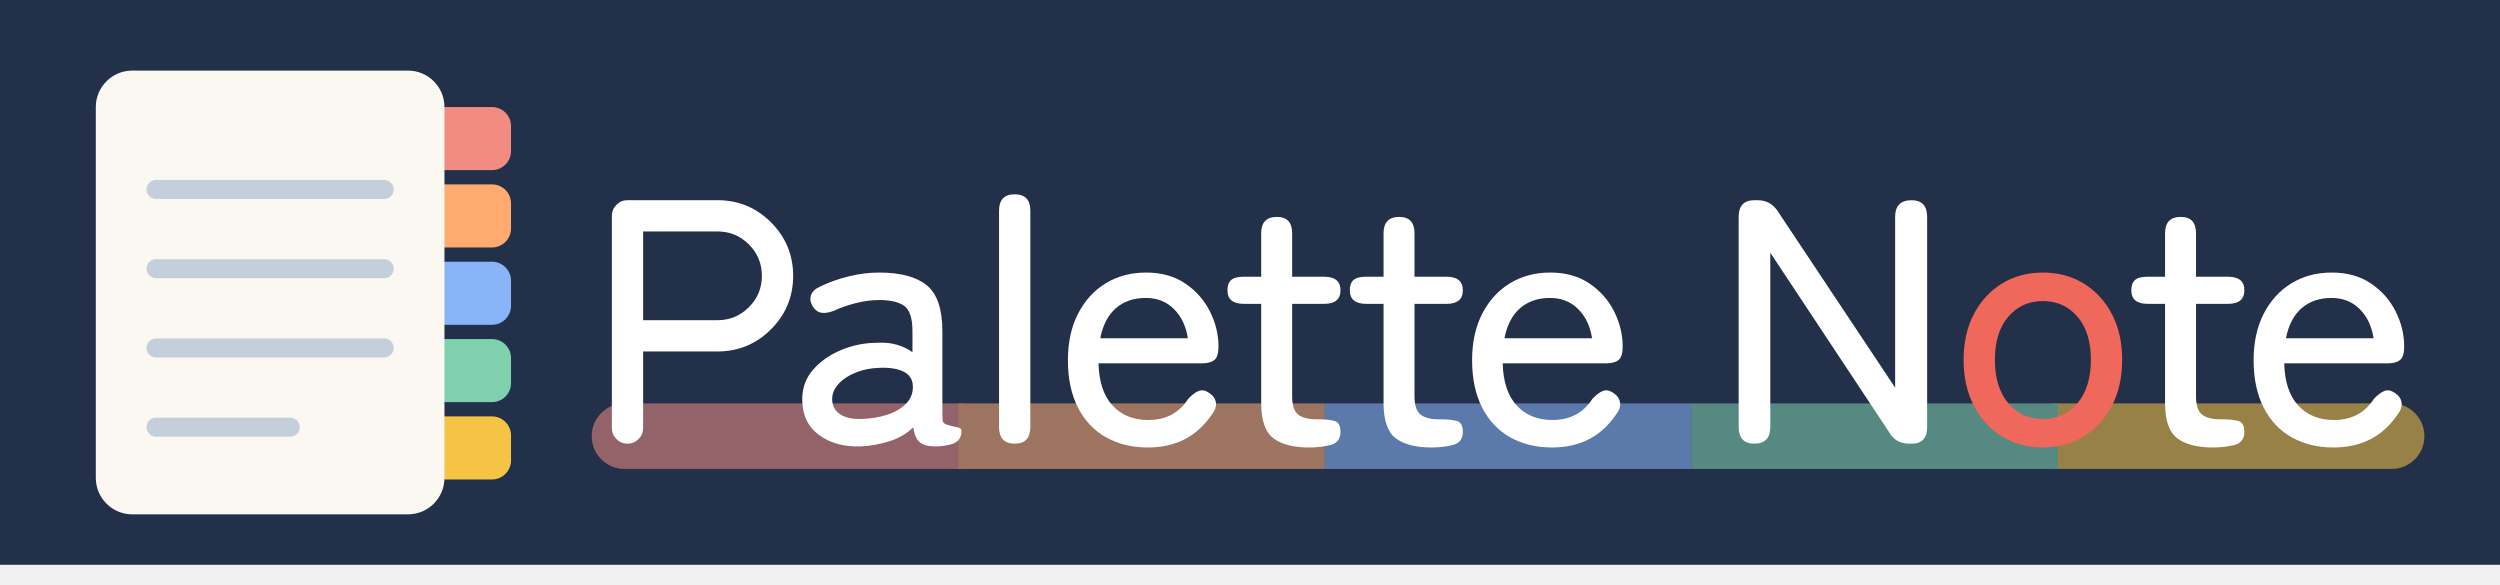
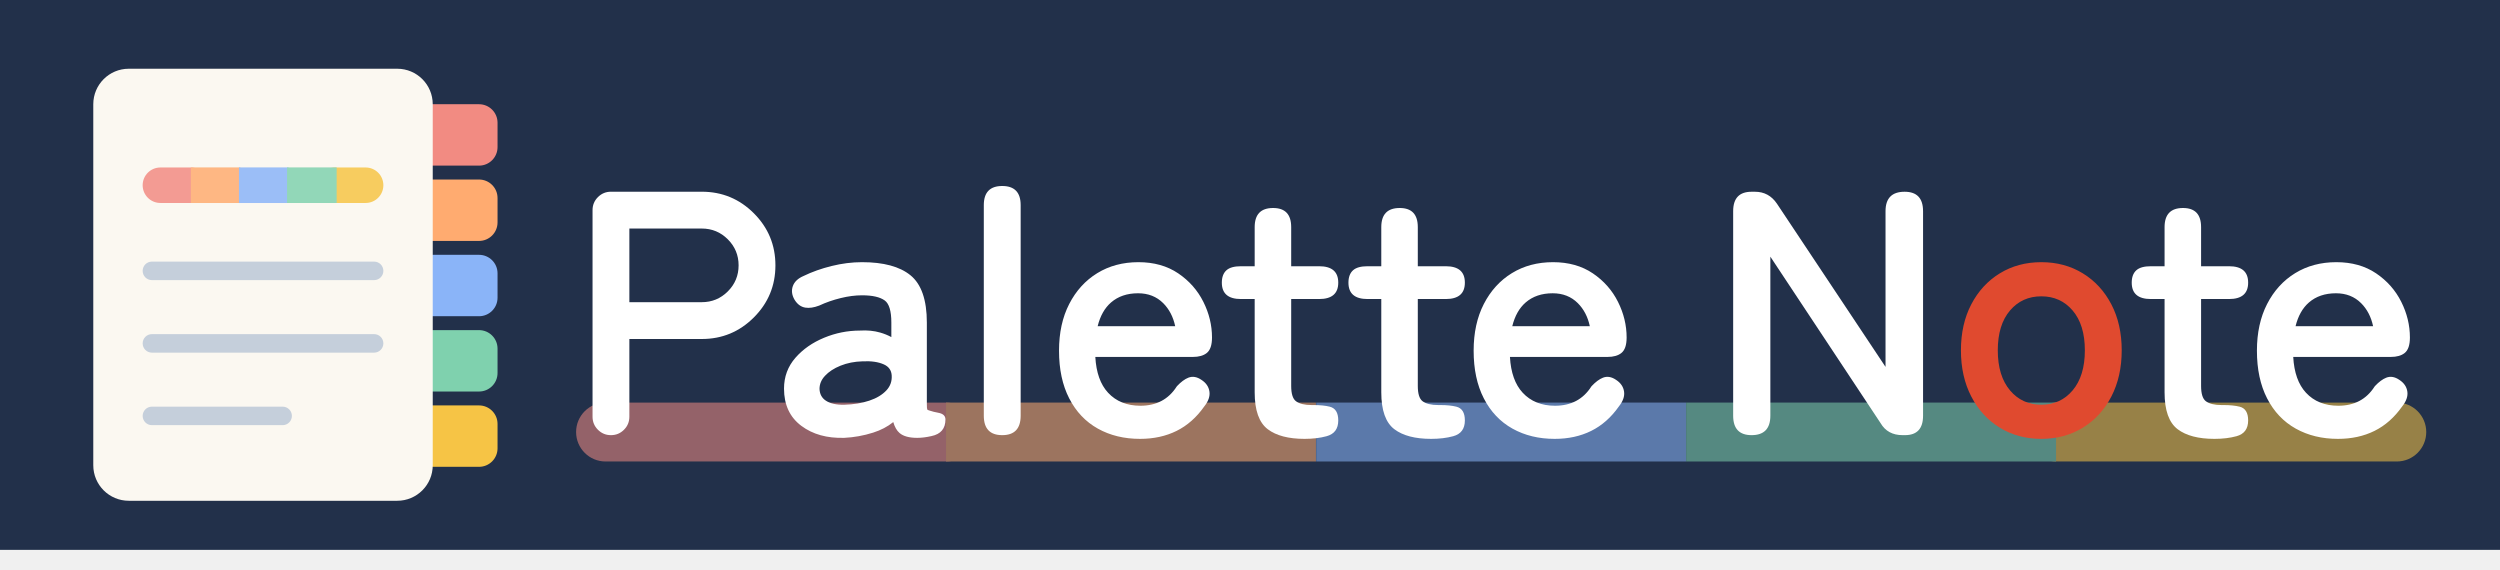
- <svg xmlns="http://www.w3.org/2000/svg" viewBox="-38.0 -56.0 991.571 232">
-   <path fill="#22304A" d="M-78,-96 L993.571,-96 L993.571,168 L-78,168 L-78,-96 Z" />
+ <svg xmlns="http://www.w3.org/2000/svg" viewBox="-38.0 -56.0 1018.432 232">
+   <path fill="#22304A" d="M-78,-96 L1020.432,-96 L1020.432,168 L-78,168 L-78,-96 Z" />
  <path fill="#F28B82" d="M126.971,-13.543 L157.143,-13.543 C161.309,-13.543 164.686,-10.166 164.686,-6 L164.686,3.931 C164.686,8.097 161.309,11.474 157.143,11.474 L126.971,11.474 C122.806,11.474 119.429,8.097 119.429,3.931 L119.429,-6 C119.429,-10.166 122.806,-13.543 126.971,-13.543 Z" />
  <path fill="#FFAB70" d="M126.971,17.131 L157.143,17.131 C161.309,17.131 164.686,20.508 164.686,24.674 L164.686,34.606 C164.686,38.772 161.309,42.149 157.143,42.149 L126.971,42.149 C122.806,42.149 119.429,38.772 119.429,34.606 L119.429,24.674 C119.429,20.508 122.806,17.131 126.971,17.131 Z" />
  <path fill="#8AB4F8" d="M126.971,47.806 L157.143,47.806 C161.309,47.806 164.686,51.183 164.686,55.349 L164.686,65.28 C164.686,69.446 161.309,72.823 157.143,72.823 L126.971,72.823 C122.806,72.823 119.429,69.446 119.429,65.28 L119.429,55.349 C119.429,51.183 122.806,47.806 126.971,47.806 Z" />
  <path fill="#7FD1AE" d="M126.971,78.48 L157.143,78.48 C161.309,78.48 164.686,81.857 164.686,86.023 L164.686,95.954 C164.686,100.12 161.309,103.497 157.143,103.497 L126.971,103.497 C122.806,103.497 119.429,100.12 119.429,95.954 L119.429,86.023 C119.429,81.857 122.806,78.48 126.971,78.48 Z" />
  <path fill="#F6C445" d="M126.971,109.154 L157.143,109.154 C161.309,109.154 164.686,112.531 164.686,116.697 L164.686,126.629 C164.686,130.794 161.309,134.171 157.143,134.171 L126.971,134.171 C122.806,134.171 119.429,130.794 119.429,126.629 L119.429,116.697 C119.429,112.531 122.806,109.154 126.971,109.154 Z" />
  <path fill="#FBF8F1" d="M14.457,-28 L123.829,-28 C131.813,-28 138.286,-21.527 138.286,-13.543 L138.286,133.543 C138.286,141.527 131.813,148 123.829,148 L14.457,148 C6.473,148 0,141.527 0,133.543 L0,-13.543 C0,-21.527 6.473,-28 14.457,-28 Z" />
-   <path fill="#C5CFDB" d="M23.886,15.371 L114.4,15.371 C116.483,15.371 118.171,17.06 118.171,19.143 L118.171,19.143 C118.171,21.226 116.483,22.914 114.4,22.914 L23.886,22.914 C21.803,22.914 20.114,21.226 20.114,19.143 L20.114,19.143 C20.114,17.06 21.803,15.371 23.886,15.371 Z M23.886,46.8 L114.4,46.8 C116.483,46.8 118.171,48.488 118.171,50.571 L118.171,50.571 C118.171,52.654 116.483,54.343 114.4,54.343 L23.886,54.343 C21.803,54.343 20.114,52.654 20.114,50.571 L20.114,50.571 C20.114,48.488 21.803,46.8 23.886,46.8 Z M23.886,78.229 L114.4,78.229 C116.483,78.229 118.171,79.917 118.171,82 L118.171,82 C118.171,84.083 116.483,85.771 114.4,85.771 L23.886,85.771 C21.803,85.771 20.114,84.083 20.114,82 L20.114,82 C20.114,79.917 21.803,78.229 23.886,78.229 Z M23.886,109.657 L77.138,109.657 C79.221,109.657 80.91,111.346 80.91,113.429 L80.91,113.429 C80.91,115.511 79.221,117.2 77.138,117.2 L23.886,117.2 C21.803,117.2 20.114,115.512 20.114,113.429 L20.114,113.429 C20.114,111.346 21.803,109.657 23.886,109.657 Z" />
-   <path fill="#946269" d="M209.686,104 L342.086,104 C349.265,104 355.086,109.82 355.086,117 L355.086,117 C355.086,124.18 349.265,130 342.086,130 L209.686,130 C202.506,130 196.686,124.18 196.686,117 L196.686,117 C196.686,109.82 202.506,104 209.686,104 Z" />
-   <path fill="#978147" d="M778.186,104 L910.586,104 C917.765,104 923.586,109.82 923.586,117 L923.586,117 C923.586,124.18 917.765,130 910.586,130 L778.186,130 C771.006,130 765.186,124.18 765.186,117 L765.186,117 C765.186,109.82 771.006,104 778.186,104 Z" />
-   <path fill="#9C745F" d="M342.086,104 L487.486,104 L487.486,130 L342.086,130 L342.086,104 Z" />
-   <path fill="#5B79AA" d="M487.486,104 L632.886,104 L632.886,130 L487.486,130 L487.486,104 Z" />
-   <path fill="#558981" d="M632.786,104 L778.186,104 L778.186,130 L632.786,130 L632.786,104 Z" />
-   <path fill="#FFFFFF" d="M204.686,113.77 L204.686,29.6 Q204.686,27.032 206.502,25.216 Q208.318,23.4 210.886,23.4 L246.586,23.4 Q259.012,23.4 267.799,32.187 Q276.586,40.974 276.586,53.4 Q276.586,65.826 267.799,74.613 Q259.012,83.4 246.586,83.4 L217.086,83.4 L217.086,113.77 Q217.086,116.338 215.27,118.154 Q213.454,119.97 210.886,119.97 Q208.318,119.97 206.502,118.154 Q204.686,116.338 204.686,113.77 Z M217.086,71 L246.586,71 Q253.876,71 259.031,65.845 Q264.186,60.69 264.186,53.4 Q264.186,46.11 259.031,40.955 Q253.876,35.8 246.586,35.8 L217.086,35.8 L217.086,71 Z" />
-   <path fill="#FFFFFF" d="M303.358,121.069 Q293.289,121.345 286.737,116.448 Q280.186,111.552 280.186,102.31 Q280.186,95.552 284.531,90.586 Q288.875,85.621 295.703,82.793 Q302.531,79.966 309.841,79.966 Q314.117,79.69 317.703,80.724 Q321.289,81.759 323.91,83.69 L323.91,75.414 Q323.91,67.69 320.668,65.345 Q317.427,63 310.668,63 Q306.393,63 301.634,64.172 Q296.875,65.345 292.737,67.276 Q289.841,68.379 287.772,68.034 Q285.703,67.69 284.324,65.483 Q282.944,63.138 283.703,61 Q284.462,58.862 287.358,57.621 Q292.462,55.138 298.6,53.621 Q304.737,52.103 310.668,52.103 Q323.358,52.103 329.565,57.138 Q335.772,62.172 335.772,75.414 L335.772,108.655 Q335.772,110.862 336.117,111.483 Q336.462,112.103 337.841,112.517 Q339.496,113.069 341.427,113.414 Q343.358,113.759 343.358,114.862 Q343.358,119.414 338.668,120.379 Q335.634,121.069 333.151,121.069 Q328.737,121.069 326.806,119.414 Q324.875,117.759 324.186,113.483 Q320.462,117.207 314.806,119 Q309.151,120.793 303.358,121.069 Z M303.496,110.172 Q309.289,110.034 314.048,108.448 Q318.806,106.862 321.565,103.897 Q324.324,100.931 324.048,96.793 Q323.772,92.931 320.117,91.276 Q316.462,89.621 310.806,89.897 Q305.703,90.034 301.427,91.759 Q297.151,93.483 294.6,96.241 Q292.048,99 292.048,102.448 Q292.186,106.31 295.22,108.31 Q298.255,110.31 303.496,110.172 Z" />
-   <path fill="#FFFFFF" d="M364.457,119.966 Q358.25,119.966 358.25,113.345 L358.25,27.552 Q358.25,21.069 364.457,21.069 Q370.664,21.069 370.664,27.552 L370.664,113.345 Q370.664,119.966 364.457,119.966 Z" />
-   <path fill="#FFFFFF" d="M417.289,121.483 Q407.91,121.483 400.737,117.483 Q393.565,113.483 389.565,105.69 Q385.565,97.897 385.565,86.862 Q385.565,76.241 389.565,68.448 Q393.565,60.655 400.53,56.379 Q407.496,52.103 416.599,52.103 Q425.703,52.103 432.117,56.448 Q438.53,60.793 441.91,67.552 Q445.289,74.31 445.289,81.483 Q445.289,85.483 443.634,86.793 Q441.979,88.103 438.806,88.103 L397.703,88.103 Q397.979,99.138 403.289,104.862 Q408.599,110.586 417.427,110.586 Q427.91,110.586 433.289,102.172 Q435.496,99.828 437.427,99.069 Q439.358,98.31 441.565,99.828 Q443.91,101.345 444.255,103.69 Q444.599,106.034 442.392,108.793 Q437.841,115.276 431.565,118.379 Q425.289,121.483 417.289,121.483 Z M398.392,78.172 L433.151,78.172 Q432.048,71 427.634,66.586 Q423.22,62.172 416.461,62.172 Q409.289,62.172 404.599,66.241 Q399.91,70.31 398.392,78.172 Z" />
-   <path fill="#FFFFFF" d="M481.26,121.483 Q471.881,121.483 467.053,117.828 Q462.225,114.172 462.225,103.828 L462.225,64.517 L455.329,64.517 Q448.846,64.517 448.846,59.138 Q448.846,56.379 450.294,55.069 Q451.743,53.759 455.329,53.759 L462.225,53.759 L462.225,36.517 Q462.225,30.034 468.432,30.034 Q474.501,30.034 474.501,36.517 L474.501,53.759 L487.191,53.759 Q493.674,53.759 493.674,59.138 Q493.674,64.517 487.191,64.517 L474.501,64.517 L474.501,101.207 Q474.501,106.586 476.915,108.448 Q479.329,110.31 484.156,110.31 Q484.432,110.31 484.984,110.31 Q488.708,110.31 491.191,110.931 Q493.674,111.552 493.674,115.276 Q493.674,119.414 489.881,120.448 Q486.088,121.483 481.26,121.483 Z" />
-   <path fill="#FFFFFF" d="M529.791,121.483 Q520.412,121.483 515.584,117.828 Q510.757,114.172 510.757,103.828 L510.757,64.517 L503.86,64.517 Q497.377,64.517 497.377,59.138 Q497.377,56.379 498.826,55.069 Q500.274,53.759 503.86,53.759 L510.757,53.759 L510.757,36.517 Q510.757,30.034 516.964,30.034 Q523.033,30.034 523.033,36.517 L523.033,53.759 L535.722,53.759 Q542.205,53.759 542.205,59.138 Q542.205,64.517 535.722,64.517 L523.033,64.517 L523.033,101.207 Q523.033,106.586 525.446,108.448 Q527.86,110.31 532.688,110.31 Q532.964,110.31 533.515,110.31 Q537.239,110.31 539.722,110.931 Q542.205,111.552 542.205,115.276 Q542.205,119.414 538.412,120.448 Q534.619,121.483 529.791,121.483 Z" />
-   <path fill="#FFFFFF" d="M577.602,121.483 Q568.222,121.483 561.05,117.483 Q553.877,113.483 549.877,105.69 Q545.877,97.897 545.877,86.862 Q545.877,76.241 549.877,68.448 Q553.877,60.655 560.843,56.379 Q567.808,52.103 576.912,52.103 Q586.015,52.103 592.429,56.448 Q598.843,60.793 602.222,67.552 Q605.602,74.31 605.602,81.483 Q605.602,85.483 603.946,86.793 Q602.291,88.103 599.119,88.103 L558.015,88.103 Q558.291,99.138 563.602,104.862 Q568.912,110.586 577.739,110.586 Q588.222,110.586 593.602,102.172 Q595.808,99.828 597.739,99.069 Q599.67,98.31 601.877,99.828 Q604.222,101.345 604.567,103.69 Q604.912,106.034 602.705,108.793 Q598.153,115.276 591.877,118.379 Q585.602,121.483 577.602,121.483 Z M558.705,78.172 L593.464,78.172 Q592.36,71 587.946,66.586 Q583.533,62.172 576.774,62.172 Q569.602,62.172 564.912,66.241 Q560.222,70.31 558.705,78.172 Z" />
-   <path fill="#FFFFFF" d="M657.808,119.966 Q651.602,119.966 651.602,113.345 L651.602,30.034 Q651.602,23.414 657.808,23.414 L659.188,23.414 Q664.153,23.414 667.05,27.69 L713.67,97.759 L713.67,30.034 Q713.67,23.414 720.153,23.414 Q726.36,23.414 726.36,30.034 L726.36,113.345 Q726.36,119.966 720.291,119.966 L719.326,119.966 Q713.946,119.966 711.464,115.69 L664.153,44.241 L664.153,113.345 Q664.153,119.966 657.808,119.966 Z" />
-   <path fill="#F0675B" d="M772.264,121.483 Q763.161,121.483 756.057,117.138 Q748.954,112.793 744.885,104.931 Q740.816,97.069 740.816,86.724 Q740.816,76.379 744.885,68.586 Q748.954,60.793 756.057,56.448 Q763.161,52.103 772.264,52.103 Q781.368,52.103 788.471,56.448 Q795.575,60.793 799.644,68.586 Q803.713,76.379 803.713,86.724 Q803.713,97.069 799.644,104.931 Q795.575,112.793 788.471,117.138 Q781.368,121.483 772.264,121.483 Z M772.264,110.172 Q780.678,110.172 785.989,103.897 Q791.299,97.621 791.299,86.724 Q791.299,75.828 785.989,69.621 Q780.678,63.414 772.264,63.414 Q763.851,63.414 758.54,69.621 Q753.23,75.828 753.23,86.724 Q753.23,97.621 758.54,103.897 Q763.851,110.172 772.264,110.172 Z" />
-   <path fill="#FFFFFF" d="M839.761,121.483 Q830.382,121.483 825.554,117.828 Q820.727,114.172 820.727,103.828 L820.727,64.517 L813.83,64.517 Q807.347,64.517 807.347,59.138 Q807.347,56.379 808.796,55.069 Q810.244,53.759 813.83,53.759 L820.727,53.759 L820.727,36.517 Q820.727,30.034 826.934,30.034 Q833.003,30.034 833.003,36.517 L833.003,53.759 L845.692,53.759 Q852.175,53.759 852.175,59.138 Q852.175,64.517 845.692,64.517 L833.003,64.517 L833.003,101.207 Q833.003,106.586 835.416,108.448 Q837.83,110.31 842.658,110.31 Q842.934,110.31 843.485,110.31 Q847.209,110.31 849.692,110.931 Q852.175,111.552 852.175,115.276 Q852.175,119.414 848.382,120.448 Q844.589,121.483 839.761,121.483 Z" />
-   <path fill="#FFFFFF" d="M887.572,121.483 Q878.192,121.483 871.02,117.483 Q863.847,113.483 859.847,105.69 Q855.847,97.897 855.847,86.862 Q855.847,76.241 859.847,68.448 Q863.847,60.655 870.813,56.379 Q877.778,52.103 886.882,52.103 Q895.985,52.103 902.399,56.448 Q908.813,60.793 912.192,67.552 Q915.572,74.31 915.572,81.483 Q915.572,85.483 913.916,86.793 Q912.261,88.103 909.089,88.103 L867.985,88.103 Q868.261,99.138 873.572,104.862 Q878.882,110.586 887.709,110.586 Q898.192,110.586 903.572,102.172 Q905.778,99.828 907.709,99.069 Q909.64,98.31 911.847,99.828 Q914.192,101.345 914.537,103.69 Q914.882,106.034 912.675,108.793 Q908.123,115.276 901.847,118.379 Q895.572,121.483 887.572,121.483 Z M868.675,78.172 L903.434,78.172 Q902.33,71 897.916,66.586 Q893.503,62.172 886.744,62.172 Q879.572,62.172 874.882,66.241 Q870.192,70.31 868.675,78.172 Z" />
+   <path fill="#C5CFDB" d="M23.886,50.571 L114.4,50.571 C116.483,50.571 118.171,52.26 118.171,54.343 L118.171,54.343 C118.171,56.426 116.483,58.114 114.4,58.114 L23.886,58.114 C21.803,58.114 20.114,56.426 20.114,54.343 L20.114,54.343 C20.114,52.26 21.803,50.571 23.886,50.571 Z M23.886,80.114 L114.4,80.114 C116.483,80.114 118.171,81.803 118.171,83.886 L118.171,83.886 C118.171,85.969 116.483,87.657 114.4,87.657 L23.886,87.657 C21.803,87.657 20.114,85.969 20.114,83.886 L20.114,83.886 C20.114,81.803 21.803,80.114 23.886,80.114 Z M23.886,109.657 L77.138,109.657 C79.221,109.657 80.91,111.346 80.91,113.429 L80.91,113.429 C80.91,115.511 79.221,117.2 77.138,117.2 L23.886,117.2 C21.803,117.2 20.114,115.512 20.114,113.429 L20.114,113.429 C20.114,111.346 21.803,109.657 23.886,109.657 Z" />
+   <path fill="#F39B93" d="M27.343,12.229 L39.726,12.229 C43.718,12.229 46.954,15.465 46.954,19.457 L46.954,19.457 C46.954,23.449 43.718,26.686 39.726,26.686 L27.343,26.686 C23.351,26.686 20.114,23.449 20.114,19.457 L20.114,19.457 C20.114,15.465 23.351,12.229 27.343,12.229 Z" />
+   <path fill="#F7CC5F" d="M98.56,12.229 L110.943,12.229 C114.935,12.229 118.171,15.465 118.171,19.457 L118.171,19.457 C118.171,23.449 114.935,26.686 110.943,26.686 L98.56,26.686 C94.568,26.686 91.331,23.449 91.331,19.457 L91.331,19.457 C91.331,15.465 94.568,12.229 98.56,12.229 Z" />
+   <path fill="#FEB783" d="M39.743,12.2 L59.943,12.2 L59.943,26.7 L39.743,26.7 L39.743,12.2 Z" />
+   <path fill="#9BBEF7" d="M59.343,12.2 L79.543,12.2 L79.543,26.7 L59.343,26.7 L59.343,12.2 Z" />
+   <path fill="#92D7B8" d="M78.943,12.2 L99.143,12.2 L99.143,26.7 L78.943,26.7 L78.943,12.2 Z" />
+   <path fill="#946269" d="M208.686,108 L347.386,108 C354.013,108 359.386,113.373 359.386,120 L359.386,120 C359.386,126.627 354.013,132 347.386,132 L208.686,132 C202.058,132 196.686,126.627 196.686,120 L196.686,120 C196.686,113.373 202.058,108 208.686,108 Z" />
+   <path fill="#978147" d="M799.686,108 L938.386,108 C945.013,108 950.386,113.373 950.386,120 L950.386,120 C950.386,126.627 945.013,132 938.386,132 L799.686,132 C793.058,132 787.686,126.627 787.686,120 L787.686,120 C787.686,113.373 793.058,108 799.686,108 Z" />
+   <path fill="#9C745F" d="M347.386,108 L498.086,108 L498.086,132 L347.386,132 L347.386,108 Z" />
+   <path fill="#5B79AA" d="M498.186,108 L648.886,108 L648.886,132 L498.186,132 L498.186,108 Z" />
+   <path fill="#558981" d="M648.886,108 L799.586,108 L799.586,132 L648.886,132 L648.886,108 Z" />
+   <path fill="#FFFFFF" d="M203.386,113.77 L203.386,29.6 Q203.386,26.493 205.582,24.297 Q207.779,22.1 210.886,22.1 L247.886,22.1 Q260.312,22.1 269.099,30.887 Q277.886,39.674 277.886,52.1 Q277.886,64.526 269.099,73.313 Q260.312,82.1 247.886,82.1 L218.386,82.1 L218.386,113.77 Q218.386,116.877 216.189,119.073 Q213.992,121.27 210.886,121.27 Q207.779,121.27 205.582,119.073 Q203.386,116.877 203.386,113.77 Z M218.386,67.1 L247.886,67.1 Q254.099,67.1 258.492,62.707 Q262.886,58.313 262.886,52.1 Q262.886,45.887 258.492,41.493 Q254.099,37.1 247.886,37.1 L218.386,37.1 L218.386,67.1 Z" />
+   <path fill="#FFFFFF" d="M305.858,121.069 Q295.789,121.345 289.237,116.448 Q282.686,111.552 282.686,102.31 Q282.686,95.552 287.031,90.586 Q291.375,85.621 298.203,82.793 Q305.031,79.966 312.341,79.966 Q316.617,79.69 320.203,80.724 Q323.789,81.759 326.41,83.69 L326.41,75.414 Q326.41,67.69 323.168,65.345 Q319.927,63 313.168,63 Q308.893,63 304.134,64.172 Q299.375,65.345 295.237,67.276 Q292.341,68.379 290.272,68.034 Q288.203,67.69 286.824,65.483 Q285.444,63.138 286.203,61 Q286.962,58.862 289.858,57.621 Q294.962,55.138 301.1,53.621 Q307.237,52.103 313.168,52.103 Q325.858,52.103 332.065,57.138 Q338.272,62.172 338.272,75.414 L338.272,108.655 Q338.272,110.862 338.617,111.483 Q338.962,112.103 340.341,112.517 Q341.996,113.069 343.927,113.414 Q345.858,113.759 345.858,114.862 Q345.858,119.414 341.168,120.379 Q338.134,121.069 335.651,121.069 Q331.237,121.069 329.306,119.414 Q327.375,117.759 326.686,113.483 Q322.962,117.207 317.306,119 Q311.651,120.793 305.858,121.069 Z M305.996,110.172 Q311.789,110.034 316.548,108.448 Q321.306,106.862 324.065,103.897 Q326.824,100.931 326.548,96.793 Q326.272,92.931 322.617,91.276 Q318.962,89.621 313.306,89.897 Q308.203,90.034 303.927,91.759 Q299.651,93.483 297.1,96.241 Q294.548,99 294.548,102.448 Q294.686,106.31 297.72,108.31 Q300.755,110.31 305.996,110.172 Z" />
+   <path fill="#FFFFFF" d="M305.894,122.368 Q295.373,122.657 288.459,117.49 Q281.386,112.203 281.386,102.31 Q281.386,95.063 286.052,89.73 Q290.597,84.536 297.706,81.592 Q304.753,78.674 312.299,78.666 Q316.777,78.383 320.563,79.475 Q323.05,80.192 325.11,81.323 L325.11,75.414 Q325.11,68.354 322.407,66.398 Q319.506,64.3 313.168,64.3 Q309.05,64.3 304.445,65.435 Q299.81,66.577 295.787,68.454 Q295.744,68.474 295.7,68.491 Q292.475,69.72 290.058,69.317 Q287.411,68.876 285.721,66.172 Q285.712,66.157 285.703,66.142 Q284.016,63.275 284.978,60.565 Q285.923,57.903 289.317,56.438 Q294.533,53.905 300.788,52.359 Q307.079,50.803 313.168,50.803 Q326.319,50.803 332.884,56.128 Q339.572,61.553 339.572,75.414 L339.572,108.655 Q339.572,110.525 339.753,110.851 Q339.841,111.01 340.714,111.272 Q340.733,111.278 340.752,111.284 Q342.318,111.806 344.156,112.134 Q347.158,112.67 347.158,114.862 Q347.158,120.473 341.431,121.653 Q338.28,122.369 335.651,122.369 Q330.757,122.369 328.46,120.401 Q326.755,118.939 325.895,115.94 Q322.431,118.739 317.699,120.239 Q311.882,122.084 305.92,122.367 Z M316.913,117.761 Q322.266,116.064 325.766,112.564 Q326.064,112.266 326.479,112.199 Q327.762,111.992 327.969,113.276 Q328.583,117.081 330.152,118.427 Q331.718,119.769 335.651,119.769 Q337.988,119.769 340.906,119.106 Q344.506,118.365 344.557,114.962 Q344.31,114.803 343.699,114.694 Q341.685,114.334 339.948,113.757 Q338.079,113.191 337.48,112.114 Q336.972,111.199 336.972,108.655 L336.972,75.414 Q336.972,62.792 331.246,58.148 Q325.397,53.403 313.168,53.403 Q307.396,53.403 301.411,54.883 Q295.407,56.367 290.427,58.79 Q290.399,58.803 290.37,58.816 Q287.997,59.833 287.428,61.435 Q286.875,62.995 287.935,64.809 Q289.001,66.505 290.486,66.752 Q292.193,67.037 294.732,66.077 Q298.966,64.107 303.823,62.91 Q308.735,61.7 313.168,61.7 Q320.348,61.7 323.93,64.292 Q327.71,67.026 327.71,75.414 L327.71,83.69 Q327.71,84.117 327.456,84.461 Q327.071,84.984 326.616,85.053 Q326.162,85.122 325.639,84.736 Q323.205,82.943 319.843,81.973 Q316.474,81.002 312.425,81.263 Q312.383,81.266 312.341,81.266 Q305.289,81.266 298.7,83.994 Q292.154,86.705 288.009,91.442 Q283.986,96.04 283.986,102.31 Q283.986,110.9 290.016,115.407 Q296.201,120.03 305.809,119.77 Q311.426,119.501 316.913,117.761 Z M306.03,111.472 L306.027,111.472 Q300.379,111.62 297.005,109.396 Q293.41,107.027 293.249,102.495 Q293.248,102.471 293.248,102.448 Q293.248,98.491 296.145,95.359 Q298.895,92.386 303.441,90.553 Q307.934,88.741 313.243,88.598 Q319.212,88.307 323.153,90.092 Q327.513,92.066 327.845,96.707 Q328.158,101.405 325.017,104.782 Q322.032,107.99 316.959,109.682 Q312.017,111.329 306.03,111.472 Z M305.965,108.873 Q311.563,108.74 316.137,107.215 Q320.581,105.734 323.113,103.011 Q325.489,100.457 325.251,96.88 Q325.03,93.796 322.081,92.46 Q318.711,90.934 313.37,91.195 Q308.472,91.328 304.413,92.964 Q300.408,94.579 298.054,97.124 Q295.856,99.5 295.848,102.425 Q295.97,105.6 298.436,107.225 Q301.129,109 305.962,108.873 Z" />
+   <path fill="#FFFFFF" d="M370.282,119.966 Q364.075,119.966 364.075,113.345 L364.075,27.552 Q364.075,21.069 370.282,21.069 Q376.489,21.069 376.489,27.552 L376.489,113.345 Q376.489,119.966 370.282,119.966 Z" />
+   <path fill="#FFFFFF" d="M370.282,121.266 Q362.775,121.266 362.775,113.345 L362.775,27.552 Q362.775,19.769 370.282,19.769 Q377.789,19.769 377.789,27.552 L377.789,113.345 Q377.789,121.266 370.282,121.266 Z M370.282,118.666 Q375.189,118.666 375.189,113.345 L375.189,27.552 Q375.189,22.369 370.282,22.369 Q365.375,22.369 365.375,27.552 L365.375,113.345 Q365.375,118.666 370.282,118.666 Z" />
+   <path fill="#FFFFFF" d="M426.439,121.483 Q417.06,121.483 409.887,117.483 Q402.715,113.483 398.715,105.69 Q394.715,97.897 394.715,86.862 Q394.715,76.241 398.715,68.448 Q402.715,60.655 409.68,56.379 Q416.646,52.103 425.749,52.103 Q434.853,52.103 441.267,56.448 Q447.68,60.793 451.06,67.552 Q454.439,74.31 454.439,81.483 Q454.439,85.483 452.784,86.793 Q451.129,88.103 447.956,88.103 L406.853,88.103 Q407.129,99.138 412.439,104.862 Q417.749,110.586 426.577,110.586 Q437.06,110.586 442.439,102.172 Q444.646,99.828 446.577,99.069 Q448.508,98.31 450.715,99.828 Q453.06,101.345 453.405,103.69 Q453.749,106.034 451.542,108.793 Q446.991,115.276 440.715,118.379 Q434.439,121.483 426.439,121.483 Z M407.542,78.172 L442.301,78.172 Q441.198,71 436.784,66.586 Q432.37,62.172 425.611,62.172 Q418.439,62.172 413.749,66.241 Q409.06,70.31 407.542,78.172 Z" />
+   <path fill="#FFFFFF" d="M426.439,122.783 Q416.722,122.783 409.254,118.618 Q401.738,114.426 397.558,106.283 Q393.415,98.211 393.415,86.862 Q393.415,75.927 397.558,67.855 Q401.725,59.738 409,55.271 Q416.279,50.803 425.749,50.803 Q435.252,50.803 441.996,55.372 Q448.691,59.908 452.222,66.97 Q455.739,74.003 455.739,81.483 Q455.739,86.112 453.591,87.812 Q451.581,89.403 447.956,89.403 L408.206,89.403 Q408.735,98.958 413.392,103.978 Q418.317,109.286 426.577,109.286 Q436.348,109.286 441.344,101.472 Q441.409,101.37 441.492,101.281 Q443.899,98.724 446.102,97.859 Q448.669,96.851 451.436,98.746 Q454.261,100.581 454.691,103.501 Q455.116,106.39 452.583,109.573 Q447.848,116.302 441.291,119.545 Q434.743,122.783 426.439,122.783 Z M426.439,120.183 Q434.135,120.183 440.139,117.214 Q446.117,114.258 450.479,108.046 Q450.502,108.013 450.527,107.981 Q452.381,105.664 452.118,103.879 Q451.859,102.116 450.009,100.919 Q449.993,100.909 449.978,100.899 Q448.341,99.773 447.052,100.279 Q445.426,100.918 443.467,102.978 Q437.706,111.886 426.577,111.886 Q417.182,111.886 411.486,105.746 Q405.841,99.662 405.553,88.136 Q405.553,88.12 405.553,88.103 Q405.553,86.803 406.853,86.803 L447.956,86.803 Q450.676,86.803 451.977,85.774 Q453.139,84.854 453.139,81.483 Q453.139,74.617 449.897,68.133 Q446.67,61.679 440.537,57.525 Q434.454,53.403 425.749,53.403 Q417.013,53.403 410.361,57.487 Q403.705,61.573 399.871,69.042 Q396.015,76.556 396.015,86.862 Q396.015,97.582 399.871,105.096 Q403.692,112.539 410.521,116.347 Q417.398,120.183 426.439,120.183 Z M407.542,79.472 Q407.418,79.472 407.296,79.449 Q406.02,79.203 406.266,77.926 Q407.868,69.623 412.897,65.259 Q417.954,60.872 425.611,60.872 Q432.909,60.872 437.703,65.667 Q442.418,70.382 443.586,77.975 Q443.601,78.073 443.601,78.172 Q443.601,79.472 442.301,79.472 Z M409.159,76.872 L440.741,76.872 Q439.511,71.152 435.865,67.505 Q431.832,63.472 425.611,63.472 Q418.924,63.472 414.601,67.223 Q410.716,70.594 409.159,76.872 Z" />
+   <path fill="#FFFFFF" d="M493.456,121.483 Q484.076,121.483 479.249,117.828 Q474.421,114.172 474.421,103.828 L474.421,64.517 L467.525,64.517 Q461.042,64.517 461.042,59.138 Q461.042,56.379 462.49,55.069 Q463.939,53.759 467.525,53.759 L474.421,53.759 L474.421,36.517 Q474.421,30.034 480.628,30.034 Q486.697,30.034 486.697,36.517 L486.697,53.759 L499.387,53.759 Q505.87,53.759 505.87,59.138 Q505.87,64.517 499.387,64.517 L486.697,64.517 L486.697,101.207 Q486.697,106.586 489.111,108.448 Q491.525,110.31 496.352,110.31 Q496.628,110.31 497.18,110.31 Q500.904,110.31 503.387,110.931 Q505.87,111.552 505.87,115.276 Q505.87,119.414 502.076,120.448 Q498.283,121.483 493.456,121.483 Z" />
+   <path fill="#FFFFFF" d="M493.456,122.783 Q483.64,122.783 478.464,118.864 Q473.121,114.819 473.121,103.828 L473.121,65.817 L467.525,65.817 Q459.742,65.817 459.742,59.138 Q459.742,55.802 461.618,54.105 Q463.438,52.459 467.525,52.459 L473.121,52.459 L473.121,36.517 Q473.121,28.734 480.628,28.734 Q487.997,28.734 487.997,36.517 L487.997,52.459 L499.387,52.459 Q507.17,52.459 507.17,59.138 Q507.17,65.817 499.387,65.817 L487.997,65.817 L487.997,101.207 Q487.997,105.947 489.905,107.419 Q491.968,109.01 496.352,109.01 L497.18,109.01 Q501.064,109.01 503.702,109.67 Q507.17,110.537 507.17,115.276 Q507.17,120.407 502.419,121.702 Q498.457,122.783 493.456,122.783 Z M493.456,120.183 Q498.109,120.183 501.734,119.194 Q504.57,118.421 504.57,115.276 Q504.57,112.567 503.071,112.192 Q500.744,111.61 497.18,111.61 L496.352,111.61 Q491.082,111.61 488.317,109.478 Q485.397,107.225 485.397,101.207 L485.397,64.517 Q485.397,63.217 486.697,63.217 L499.387,63.217 Q504.57,63.217 504.57,59.138 Q504.57,55.059 499.387,55.059 L486.697,55.059 Q485.397,55.059 485.397,53.759 L485.397,36.517 Q485.397,31.334 480.628,31.334 Q475.721,31.334 475.721,36.517 L475.721,53.759 Q475.721,55.059 474.421,55.059 L467.525,55.059 Q464.439,55.059 463.362,56.033 Q462.342,56.956 462.342,59.138 Q462.342,63.217 467.525,63.217 L474.421,63.217 Q475.721,63.217 475.721,64.517 L475.721,103.828 Q475.721,113.526 480.034,116.791 Q484.513,120.183 493.456,120.183 Z" />
+   <path fill="#FFFFFF" d="M545.033,121.483 Q535.654,121.483 530.826,117.828 Q525.998,114.172 525.998,103.828 L525.998,64.517 L519.102,64.517 Q512.619,64.517 512.619,59.138 Q512.619,56.379 514.067,55.069 Q515.516,53.759 519.102,53.759 L525.998,53.759 L525.998,36.517 Q525.998,30.034 532.205,30.034 Q538.274,30.034 538.274,36.517 L538.274,53.759 L550.964,53.759 Q557.447,53.759 557.447,59.138 Q557.447,64.517 550.964,64.517 L538.274,64.517 L538.274,101.207 Q538.274,106.586 540.688,108.448 Q543.102,110.31 547.929,110.31 Q548.205,110.31 548.757,110.31 Q552.481,110.31 554.964,110.931 Q557.447,111.552 557.447,115.276 Q557.447,119.414 553.654,120.448 Q549.86,121.483 545.033,121.483 Z" />
+   <path fill="#FFFFFF" d="M545.033,122.783 Q535.217,122.783 530.041,118.864 Q524.698,114.819 524.698,103.828 L524.698,65.817 L519.102,65.817 Q511.319,65.817 511.319,59.138 Q511.319,55.802 513.195,54.105 Q515.015,52.459 519.102,52.459 L524.698,52.459 L524.698,36.517 Q524.698,28.734 532.205,28.734 Q539.574,28.734 539.574,36.517 L539.574,52.459 L550.964,52.459 Q558.747,52.459 558.747,59.138 Q558.747,65.817 550.964,65.817 L539.574,65.817 L539.574,101.207 Q539.574,105.947 541.482,107.419 Q543.545,109.01 547.929,109.01 L548.757,109.01 Q552.641,109.01 555.279,109.67 Q558.747,110.537 558.747,115.276 Q558.747,120.407 553.996,121.702 Q550.034,122.783 545.033,122.783 Z M545.033,120.183 Q549.686,120.183 553.311,119.194 Q556.147,118.421 556.147,115.276 Q556.147,112.567 554.649,112.192 Q552.321,111.61 548.757,111.61 L547.929,111.61 Q542.659,111.61 539.894,109.478 Q536.974,107.225 536.974,101.207 L536.974,64.517 Q536.974,63.217 538.274,63.217 L550.964,63.217 Q556.147,63.217 556.147,59.138 Q556.147,55.059 550.964,55.059 L538.274,55.059 Q536.974,55.059 536.974,53.759 L536.974,36.517 Q536.974,31.334 532.205,31.334 Q527.298,31.334 527.298,36.517 L527.298,53.759 Q527.298,55.059 525.998,55.059 L519.102,55.059 Q516.016,55.059 514.94,56.033 Q513.919,56.956 513.919,59.138 Q513.919,63.217 519.102,63.217 L525.998,63.217 Q527.298,63.217 527.298,64.517 L527.298,103.828 Q527.298,113.526 531.611,116.791 Q536.09,120.183 545.033,120.183 Z" />
+   <path fill="#FFFFFF" d="M595.343,121.483 Q585.964,121.483 578.791,117.483 Q571.619,113.483 567.619,105.69 Q563.619,97.897 563.619,86.862 Q563.619,76.241 567.619,68.448 Q571.619,60.655 578.585,56.379 Q585.55,52.103 594.654,52.103 Q603.757,52.103 610.171,56.448 Q616.585,60.793 619.964,67.552 Q623.343,74.31 623.343,81.483 Q623.343,85.483 621.688,86.793 Q620.033,88.103 616.86,88.103 L575.757,88.103 Q576.033,99.138 581.343,104.862 Q586.654,110.586 595.481,110.586 Q605.964,110.586 611.343,102.172 Q613.55,99.828 615.481,99.069 Q617.412,98.31 619.619,99.828 Q621.964,101.345 622.309,103.69 Q622.654,106.034 620.447,108.793 Q615.895,115.276 609.619,118.379 Q603.343,121.483 595.343,121.483 Z M576.447,78.172 L611.205,78.172 Q610.102,71 605.688,66.586 Q601.274,62.172 594.516,62.172 Q587.343,62.172 582.654,66.241 Q577.964,70.31 576.447,78.172 Z" />
+   <path fill="#FFFFFF" d="M595.343,122.783 Q585.626,122.783 578.158,118.618 Q570.642,114.426 566.462,106.283 Q562.319,98.211 562.319,86.862 Q562.319,75.927 566.462,67.855 Q570.629,59.738 577.904,55.271 Q585.183,50.803 594.654,50.803 Q604.156,50.803 610.9,55.372 Q617.595,59.908 621.127,66.97 Q624.643,74.003 624.643,81.483 Q624.643,86.112 622.495,87.812 Q620.485,89.403 616.86,89.403 L577.11,89.403 Q577.64,98.959 582.296,103.978 Q587.221,109.286 595.481,109.286 Q605.252,109.286 610.248,101.472 Q610.313,101.37 610.397,101.281 Q612.803,98.724 615.006,97.859 Q617.573,96.851 620.34,98.746 Q623.166,100.581 623.595,103.501 Q624.02,106.39 621.487,109.573 Q616.752,116.302 610.195,119.545 Q603.647,122.783 595.343,122.783 Z M595.343,120.183 Q603.039,120.183 609.043,117.214 Q615.021,114.257 619.383,108.046 Q619.406,108.013 619.432,107.981 Q621.285,105.664 621.023,103.879 Q620.763,102.116 618.913,100.919 Q618.898,100.909 618.883,100.899 Q617.245,99.773 615.956,100.279 Q614.331,100.918 612.371,102.978 Q606.61,111.886 595.481,111.886 Q586.086,111.886 580.39,105.746 Q574.746,99.662 574.457,88.136 L574.457,88.103 Q574.457,86.803 575.757,86.803 L616.86,86.803 Q619.581,86.803 620.881,85.774 Q622.043,84.854 622.043,81.483 Q622.043,74.617 618.801,68.133 Q615.574,61.679 609.442,57.525 Q603.358,53.403 594.654,53.403 Q585.917,53.403 579.265,57.487 Q572.609,61.573 568.776,69.042 Q564.919,76.556 564.919,86.862 Q564.919,97.582 568.776,105.096 Q572.596,112.539 579.425,116.347 Q586.302,120.183 595.343,120.183 Z M576.447,79.472 Q576.322,79.472 576.2,79.449 Q574.924,79.203 575.17,77.926 Q576.773,69.623 581.802,65.259 Q586.858,60.872 594.516,60.872 Q601.813,60.872 606.607,65.667 Q611.322,70.382 612.49,77.975 Q612.505,78.073 612.505,78.172 Q612.505,79.472 611.205,79.472 Z M578.063,76.872 L609.645,76.872 Q608.415,71.152 604.769,67.505 Q600.736,63.472 594.516,63.472 Q587.829,63.472 583.505,67.223 Q579.621,70.594 578.063,76.872 Z" />
+   <path fill="#FFFFFF" d="M675.55,119.966 Q669.343,119.966 669.343,113.345 L669.343,30.034 Q669.343,23.414 675.55,23.414 L676.929,23.414 Q681.895,23.414 684.791,27.69 L731.412,97.759 L731.412,30.034 Q731.412,23.414 737.895,23.414 Q744.102,23.414 744.102,30.034 L744.102,113.345 Q744.102,119.966 738.033,119.966 L737.067,119.966 Q731.688,119.966 729.205,115.69 L681.895,44.241 L681.895,113.345 Q681.895,119.966 675.55,119.966 Z" />
+   <path fill="#FFFFFF" d="M675.55,121.266 Q668.043,121.266 668.043,113.345 L668.043,30.034 Q668.043,22.114 675.55,22.114 L676.929,22.114 Q682.584,22.114 685.868,26.961 L730.112,93.458 L730.112,30.034 Q730.112,22.114 737.895,22.114 Q745.402,22.114 745.402,30.034 L745.402,113.345 Q745.402,121.266 738.033,121.266 L737.067,121.266 Q730.961,121.266 728.101,116.377 L683.195,48.559 L683.195,113.345 Q683.195,121.266 675.55,121.266 Z M675.55,118.666 Q680.595,118.666 680.595,113.345 L680.595,44.241 Q680.595,43.543 681.177,43.157 Q682.261,42.44 682.979,43.524 L730.289,114.972 Q730.31,115.004 730.329,115.037 Q732.436,118.666 737.067,118.666 L738.033,118.666 Q742.802,118.666 742.802,113.345 L742.802,30.034 Q742.802,24.714 737.895,24.714 Q732.712,24.714 732.712,30.034 L732.712,97.759 Q732.712,98.455 732.132,98.841 Q731.05,99.561 730.33,98.479 L683.715,28.419 Q681.205,24.714 676.929,24.714 L675.55,24.714 Q670.643,24.714 670.643,30.034 L670.643,113.345 Q670.643,118.666 675.55,118.666 Z" />
+   <path fill="#E04A2F" d="M793.579,121.483 Q784.476,121.483 777.372,117.138 Q770.269,112.793 766.2,104.931 Q762.131,97.069 762.131,86.724 Q762.131,76.379 766.2,68.586 Q770.269,60.793 777.372,56.448 Q784.476,52.103 793.579,52.103 Q802.682,52.103 809.786,56.448 Q816.889,60.793 820.958,68.586 Q825.027,76.379 825.027,86.724 Q825.027,97.069 820.958,104.931 Q816.889,112.793 809.786,117.138 Q802.682,121.483 793.579,121.483 Z M793.579,110.172 Q801.993,110.172 807.303,103.897 Q812.613,97.621 812.613,86.724 Q812.613,75.828 807.303,69.621 Q801.993,63.414 793.579,63.414 Q785.165,63.414 779.855,69.621 Q774.544,75.828 774.544,86.724 Q774.544,97.621 779.855,103.897 Q785.165,110.172 793.579,110.172 Z" />
+   <path fill="#E04A2F" d="M793.579,122.783 Q784.109,122.783 776.694,118.247 Q769.281,113.713 765.045,105.529 Q760.831,97.385 760.831,86.724 Q760.831,76.06 765.047,67.985 Q769.283,59.872 776.694,55.339 Q784.109,50.803 793.579,50.803 Q803.049,50.803 810.464,55.339 Q817.875,59.872 822.111,67.985 Q826.327,76.06 826.327,86.724 Q826.327,97.385 822.113,105.529 Q817.877,113.713 810.464,118.247 Q803.049,122.783 793.579,122.783 Z M793.579,120.183 Q802.316,120.183 809.108,116.029 Q815.902,111.873 819.804,104.334 Q823.727,96.752 823.727,86.724 Q823.727,76.698 819.806,69.188 Q815.904,61.714 809.108,57.557 Q802.316,53.403 793.579,53.403 Q784.842,53.403 778.05,57.557 Q771.254,61.714 767.352,69.188 Q763.431,76.698 763.431,86.724 Q763.431,96.752 767.354,104.334 Q771.256,111.873 778.05,116.029 Q784.842,120.183 793.579,120.183 Z M793.579,111.472 Q784.562,111.472 778.862,104.736 Q773.245,98.097 773.245,86.724 Q773.245,75.347 778.867,68.776 Q784.567,62.114 793.579,62.114 Q802.591,62.114 808.291,68.776 Q813.913,75.347 813.913,86.724 Q813.913,98.097 808.296,104.736 Q802.596,111.472 793.579,111.472 Z M793.579,108.872 Q801.39,108.872 806.311,103.057 Q811.313,97.145 811.313,86.724 Q811.313,76.308 806.315,70.466 Q801.394,64.714 793.579,64.714 Q785.764,64.714 780.843,70.466 Q775.844,76.308 775.844,86.724 Q775.844,97.145 780.847,103.057 Q785.768,108.872 793.579,108.872 Z" />
+   <path fill="#FFFFFF" d="M864.122,121.483 Q854.742,121.483 849.915,117.828 Q845.087,114.172 845.087,103.828 L845.087,64.517 L838.191,64.517 Q831.708,64.517 831.708,59.138 Q831.708,56.379 833.156,55.069 Q834.604,53.759 838.191,53.759 L845.087,53.759 L845.087,36.517 Q845.087,30.034 851.294,30.034 Q857.363,30.034 857.363,36.517 L857.363,53.759 L870.053,53.759 Q876.535,53.759 876.535,59.138 Q876.535,64.517 870.053,64.517 L857.363,64.517 L857.363,101.207 Q857.363,106.586 859.777,108.448 Q862.191,110.31 867.018,110.31 Q867.294,110.31 867.846,110.31 Q871.57,110.31 874.053,110.931 Q876.535,111.552 876.535,115.276 Q876.535,119.414 872.742,120.448 Q868.949,121.483 864.122,121.483 Z" />
+   <path fill="#FFFFFF" d="M864.122,122.783 Q854.306,122.783 849.13,118.864 Q843.787,114.819 843.787,103.828 L843.787,65.817 L838.191,65.817 Q830.408,65.817 830.408,59.138 Q830.408,55.802 832.284,54.105 Q834.104,52.459 838.191,52.459 L843.787,52.459 L843.787,36.517 Q843.787,28.734 851.294,28.734 Q858.663,28.734 858.663,36.517 L858.663,52.459 L870.053,52.459 Q877.835,52.459 877.835,59.138 Q877.835,65.817 870.053,65.817 L858.663,65.817 L858.663,101.207 Q858.663,105.947 860.571,107.419 Q862.634,109.01 867.018,109.01 L867.846,109.01 Q871.73,109.01 874.368,109.67 Q877.835,110.537 877.835,115.276 Q877.835,120.407 873.084,121.702 Q869.123,122.783 864.122,122.783 Z M864.122,120.183 Q868.775,120.183 872.4,119.194 Q875.235,118.421 875.235,115.276 Q875.235,112.567 873.737,112.192 Q871.41,111.61 867.846,111.61 L867.018,111.61 Q861.747,111.61 858.983,109.478 Q856.063,107.225 856.063,101.207 L856.063,64.517 Q856.063,63.217 857.363,63.217 L870.053,63.217 Q875.235,63.217 875.235,59.138 Q875.235,55.059 870.053,55.059 L857.363,55.059 Q856.063,55.059 856.063,53.759 L856.063,36.517 Q856.063,31.334 851.294,31.334 Q846.387,31.334 846.387,36.517 L846.387,53.759 Q846.387,55.059 845.087,55.059 L838.191,55.059 Q835.105,55.059 834.028,56.033 Q833.008,56.956 833.008,59.138 Q833.008,63.217 838.191,63.217 L845.087,63.217 Q846.387,63.217 846.387,64.517 L846.387,103.828 Q846.387,113.526 850.699,116.791 Q855.179,120.183 864.122,120.183 Z" />
+   <path fill="#FFFFFF" d="M914.432,121.483 Q905.053,121.483 897.88,117.483 Q890.708,113.483 886.708,105.69 Q882.708,97.897 882.708,86.862 Q882.708,76.241 886.708,68.448 Q890.708,60.655 897.673,56.379 Q904.639,52.103 913.742,52.103 Q922.846,52.103 929.26,56.448 Q935.673,60.793 939.053,67.552 Q942.432,74.31 942.432,81.483 Q942.432,85.483 940.777,86.793 Q939.122,88.103 935.949,88.103 L894.846,88.103 Q895.122,99.138 900.432,104.862 Q905.742,110.586 914.57,110.586 Q925.053,110.586 930.432,102.172 Q932.639,99.828 934.57,99.069 Q936.501,98.31 938.708,99.828 Q941.053,101.345 941.397,103.69 Q941.742,106.034 939.535,108.793 Q934.984,115.276 928.708,118.379 Q922.432,121.483 914.432,121.483 Z M895.535,78.172 L930.294,78.172 Q929.191,71 924.777,66.586 Q920.363,62.172 913.604,62.172 Q906.432,62.172 901.742,66.241 Q897.053,70.31 895.535,78.172 Z" />
+   <path fill="#FFFFFF" d="M914.432,122.783 Q904.715,122.783 897.247,118.618 Q889.731,114.426 885.551,106.283 Q881.408,98.211 881.408,86.862 Q881.408,75.927 885.551,67.855 Q889.717,59.738 896.993,55.271 Q904.272,50.803 913.742,50.803 Q923.245,50.803 929.989,55.372 Q936.684,59.908 940.215,66.97 Q943.732,74.003 943.732,81.483 Q943.732,86.112 941.584,87.812 Q939.574,89.403 935.949,89.403 L896.199,89.403 Q896.728,98.958 901.385,103.978 Q906.31,109.286 914.57,109.286 Q924.341,109.286 929.337,101.472 Q929.402,101.37 929.485,101.281 Q931.892,98.724 934.094,97.859 Q936.661,96.851 939.429,98.746 Q939.436,98.751 939.445,98.756 Q942.255,100.589 942.684,103.5 Q943.109,106.39 940.576,109.573 Q935.841,116.302 929.284,119.545 Q922.736,122.783 914.432,122.783 Z M914.432,120.183 Q922.128,120.183 928.132,117.214 Q934.11,114.257 938.471,108.046 Q938.495,108.013 938.52,107.981 Q940.374,105.664 940.111,103.879 Q939.852,102.116 938.002,100.919 Q937.986,100.909 937.971,100.899 Q936.333,99.773 935.045,100.279 Q933.419,100.918 931.46,102.978 Q925.699,111.886 914.57,111.886 Q905.175,111.886 899.479,105.746 Q893.834,99.662 893.546,88.136 L893.546,88.103 Q893.546,86.803 894.846,86.803 L935.949,86.803 Q938.669,86.803 939.97,85.774 Q941.132,84.854 941.132,81.483 Q941.132,74.617 937.89,68.133 Q934.663,61.679 928.53,57.525 Q922.447,53.403 913.742,53.403 Q905.006,53.403 898.353,57.487 Q891.698,61.573 887.864,69.042 Q884.008,76.556 884.008,86.862 Q884.008,97.582 887.864,105.096 Q891.685,112.539 898.513,116.347 Q905.391,120.183 914.432,120.183 Z M895.535,79.472 Q895.411,79.472 895.289,79.449 Q894.651,79.326 894.393,78.945 Q894.136,78.564 894.259,77.926 Q895.861,69.623 900.89,65.259 Q905.947,60.872 913.604,60.872 Q920.901,60.872 925.696,65.667 Q930.411,70.382 931.579,77.975 Q931.594,78.073 931.594,78.172 Q931.594,79.472 930.294,79.472 Z M897.152,76.872 L928.734,76.872 Q927.504,71.152 923.857,67.505 Q919.824,63.472 913.604,63.472 Q906.917,63.472 902.594,67.223 Q898.709,70.594 897.152,76.872 Z" />
</svg>
